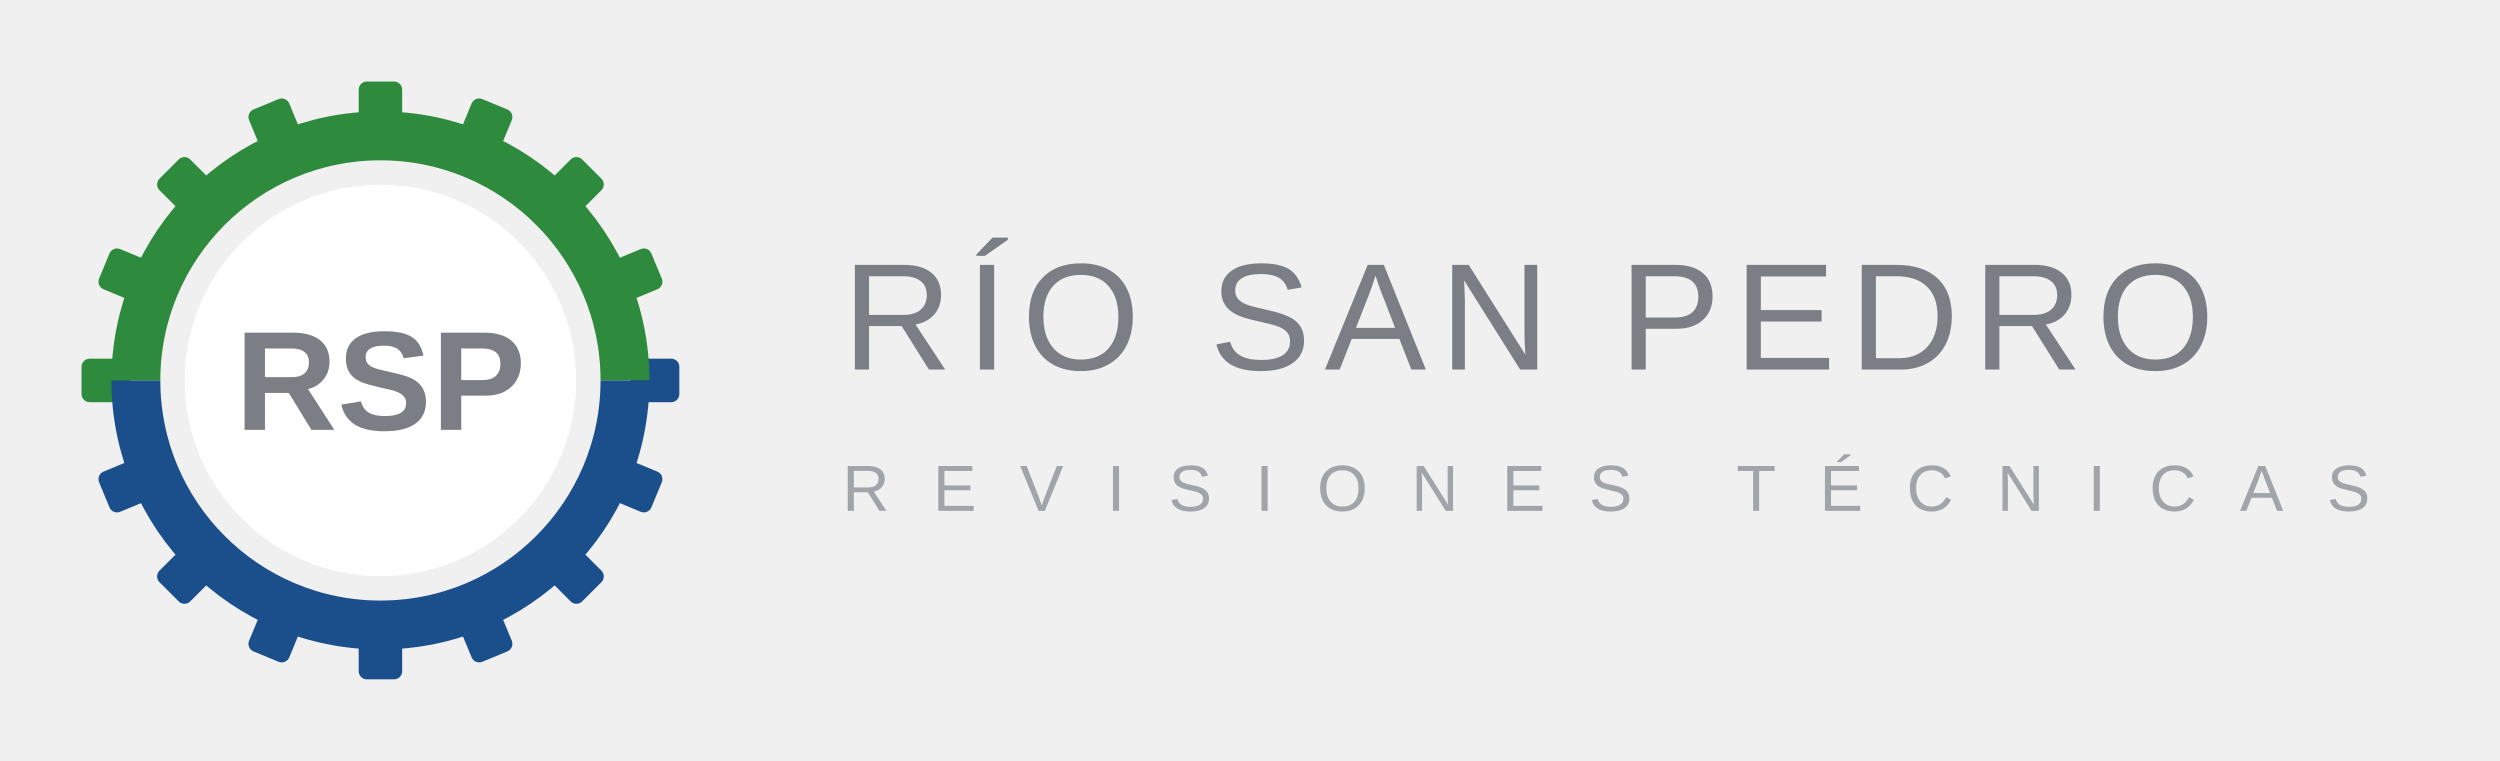
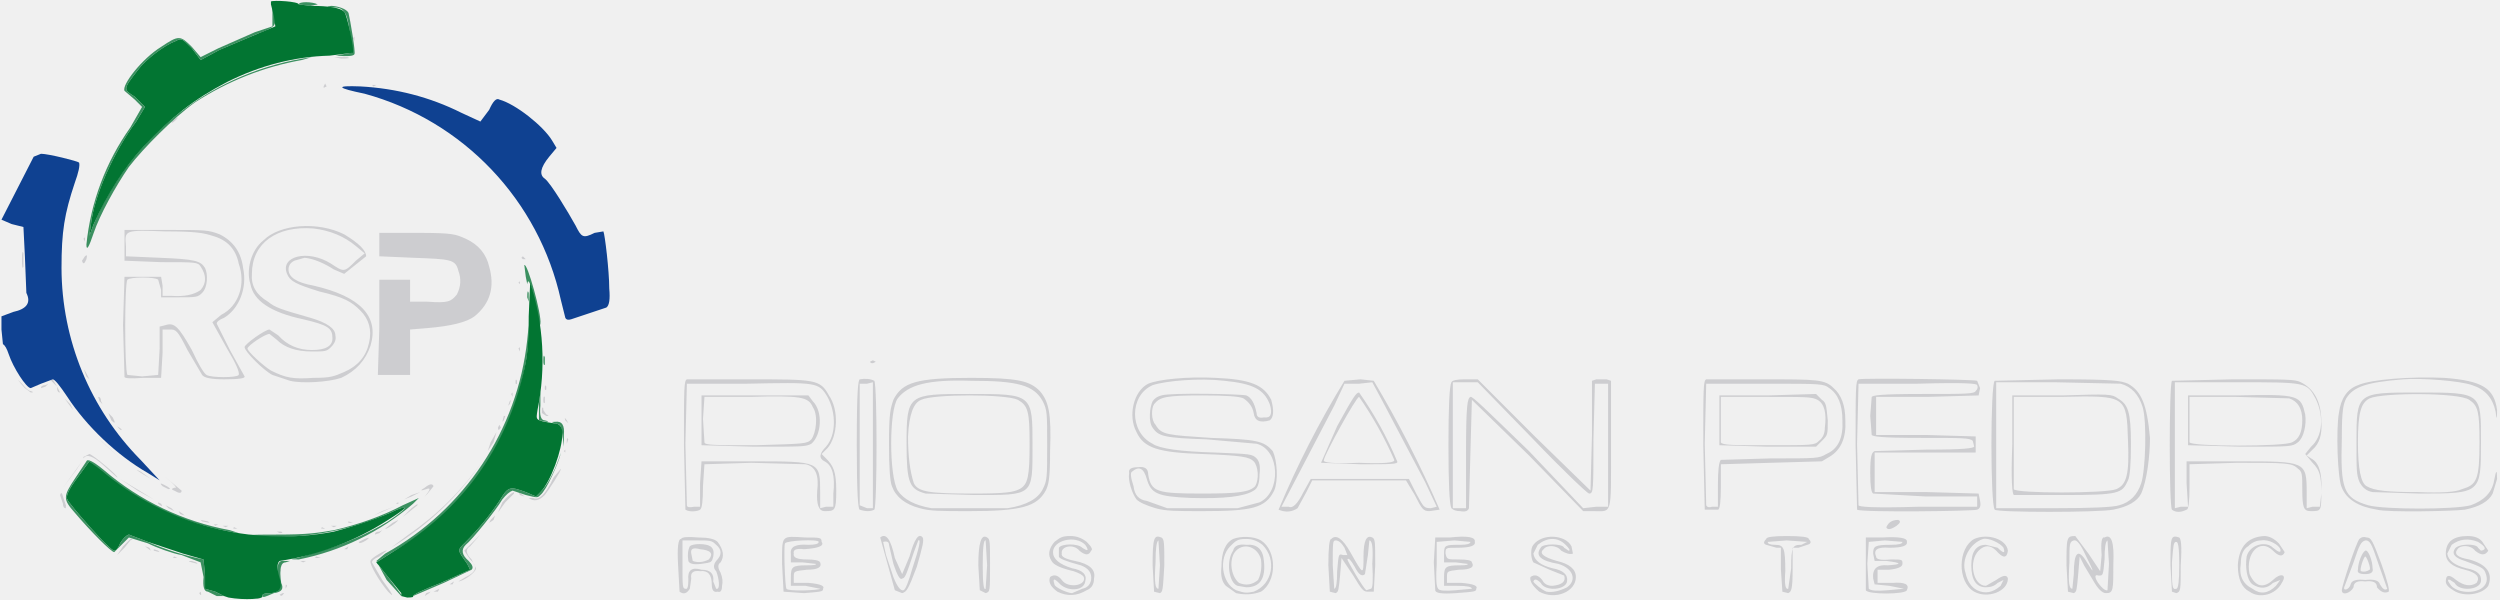
- <svg xmlns="http://www.w3.org/2000/svg" viewBox="0 0 460 140" width="460" height="140">
-   <g transform="translate(70 70)">
-     <g transform="rotate(-90)">
-       <rect x="-4.0" y="-55" width="8" height="9" rx="1.5" fill="#2E8B3D" />
-     </g>
-     <g transform="rotate(-67.5)">
-       <rect x="-4.0" y="-55" width="8" height="9" rx="1.5" fill="#2E8B3D" />
-     </g>
-     <g transform="rotate(-45)">
-       <rect x="-4.0" y="-55" width="8" height="9" rx="1.5" fill="#2E8B3D" />
-     </g>
-     <g transform="rotate(-22.5)">
-       <rect x="-4.0" y="-55" width="8" height="9" rx="1.5" fill="#2E8B3D" />
-     </g>
-     <g transform="rotate(0)">
-       <rect x="-4.0" y="-55" width="8" height="9" rx="1.5" fill="#2E8B3D" />
-     </g>
-     <g transform="rotate(22.5)">
-       <rect x="-4.0" y="-55" width="8" height="9" rx="1.5" fill="#2E8B3D" />
-     </g>
-     <g transform="rotate(45)">
-       <rect x="-4.0" y="-55" width="8" height="9" rx="1.5" fill="#2E8B3D" />
-     </g>
-     <g transform="rotate(67.5)">
-       <rect x="-4.0" y="-55" width="8" height="9" rx="1.5" fill="#2E8B3D" />
-     </g>
-     <g transform="rotate(90)">
-       <rect x="-4.0" y="-55" width="8" height="9" rx="1.5" fill="#1B4F8C" />
-     </g>
-     <g transform="rotate(112.5)">
-       <rect x="-4.0" y="-55" width="8" height="9" rx="1.5" fill="#1B4F8C" />
-     </g>
-     <g transform="rotate(135)">
-       <rect x="-4.0" y="-55" width="8" height="9" rx="1.5" fill="#1B4F8C" />
-     </g>
-     <g transform="rotate(157.5)">
-       <rect x="-4.0" y="-55" width="8" height="9" rx="1.5" fill="#1B4F8C" />
-     </g>
-     <g transform="rotate(180)">
-       <rect x="-4.0" y="-55" width="8" height="9" rx="1.5" fill="#1B4F8C" />
-     </g>
-     <g transform="rotate(202.5)">
-       <rect x="-4.0" y="-55" width="8" height="9" rx="1.5" fill="#1B4F8C" />
-     </g>
-     <g transform="rotate(225)">
-       <rect x="-4.0" y="-55" width="8" height="9" rx="1.5" fill="#1B4F8C" />
-     </g>
-     <g transform="rotate(247.5)">
-       <rect x="-4.0" y="-55" width="8" height="9" rx="1.5" fill="#1B4F8C" />
-     </g>
-     <path d="M -45 0 A 45 45 0 0 1 45 0" fill="none" stroke="#2E8B3D" stroke-width="9" />
-     <path d="M 45 0 A 45 45 0 0 1 -45 0" fill="none" stroke="#1B4F8C" stroke-width="9" />
-     <circle r="36" fill="#FFFFFF" />
-     <text text-anchor="middle" y="9.1" font-family="Arial, Helvetica, sans-serif" font-weight="700" font-size="26" fill="#7B7F85">RSP</text>
-   </g>
-   <g transform="translate(155 70)">
-     <text y="-2" font-family="Arial, Helvetica, sans-serif" font-weight="500" font-size="28" fill="#7B7F85" letter-spacing="2.5">RÍO SAN PEDRO</text>
-     <text y="24" font-family="Arial, Helvetica, sans-serif" font-weight="400" font-size="12" fill="#A1A4A9" letter-spacing="8">REVISIONES TÉCNICAS</text>
+ <svg xmlns="http://www.w3.org/2000/svg" width="1707" height="409" viewBox="0 0 1707 409">
+   <g style="display:inline">
+     <path d="m176 408 2 1h-1q-3 0-1-1m15-2 2-1h1q-2 3-3 1m100-1 3-1-1 1-3 2zm-154-1-1-2zq1 4-1 1m129-1c-6-7-13-19-12-21 0-2 11-8 11-7l-5 4q-5 2-5 4l7 12q11 15 4 8m457 0q-7-5-5-10 4-3 8 2c4 6 17 4 15-2q-1-2-7-4-13-3-15-7-4-6 2-13c4-3 5-4 11-4q6 0 11 4 5 5 3 6-2 5-8 0c-4-5-13-3-12 2q-1 3 9 5 15 3 13 12 0 6-5 8-10 6-20 1m17-2q5-1 6-6 1-7-7-10-15-4-15-6v-6c2-3 13-3 16 0q6 4 2-2c-7-7-22-3-22 5q0 7 13 11 11 2 9 9c-1 7-13 7-18 1q-5-5-3 1c0 2 9 6 12 6zm105 3-7-5q-4-4-3-13 0-15 8-19c5-2 14-2 19 1 11 7 11 28 0 35q-8 3-17 1m12-1c13-5 16-22 6-32q-5-4-11-4c-6 0-7 1-11 5-8 8-6 25 4 30 6 2 7 2 12 1m-11-4c-6-2-8-17-3-24q1-5 9-4 11-1 12 11 2 18-12 18zm14-4q3-6 2-14c-2-8-11-12-17-6-5 5-4 17 2 22q7 3 13-2m192 8q-7-6-6-10 4-3 8 2 2 4 7 4 10-1 8-7l-10-4-11-5c-2-3-2-10 0-12 6-8 22-7 26 1l1 5q-3 1-8-2c-3-4-10-4-12-1q-5 4 9 8 13 3 13 11c0 10-14 16-25 10m19-3c7-5 4-13-6-16q-18-3-12-11c1-3 15-3 16 0l3 2q2 0-2-4t-9-4-10 4l-3 6q1 7 13 10 11 2 10 9c-1 6-15 7-18 1q-4-4-5-1c0 1 6 6 9 7q6 1 14-3m278 3c-12-7-11-30 0-36 9-4 22 0 23 8q-1 8-8 0-6-6-12 0c-7 7-4 24 5 24l7-4q7-5 8-1c0 9-14 14-23 9m18-4 2-4-4 2q-3 3-8 3-10 0-10-15 0-14 10-14l8 2q6 6 4 0c-2-3-10-7-14-6-9 3-15 14-12 23q2 9 8 12 8 4 16-3m170 4q-8-4-8-18 1-19 18-20 5 0 10 5l4 6q-2 5-8-1c-9-9-19 2-16 16q6 13 16 4c5-5 10-4 6 2-4 8-15 11-22 6m18-4 3-4-5 2q-6 6-14 1c-4-3-5-12-4-19 2-8 13-11 18-6q6 5 5 1c-1-3-8-7-13-6q-5 0-9 4-5 3-5 12-2 12 8 17 8 6 16-2m121 3q-5-3-5-6 0-7 7-1 8 6 14 2 4-6-8-9-13-3-13-11 0-12 15-12 7 0 10 4l4 6q-3 5-9 0c-3-4-10-4-12-1q-4 5 8 7 18 5 13 18c-4 6-17 8-24 3m19-1q6-4 3-11c-1-3-3-4-14-8q-10-3-7-8c2-4 15-4 16-1l2 2q6-1-2-6-10-4-18 2l-3 6q1 7 13 10 11 2 10 9c-1 6-15 7-18 1l-3-2q-3-1 0 3c3 5 14 7 21 3m-1398 2 4-2-1 2zm168 0-1-18q-1-18 2-18 1-2 12-1 10 0 13 3 6 8 2 14-3 2 0 7 2 5 1 9 0 5-3 4-4 1-4-5 0-10-8-9-7-1-6 5l-1 7q-3 5-7 2m6-8q-1-10 9-7 9 0 8 8l2 5c3 1 2-7 0-12q-3-3 0-7 6-6 0-11c-3-3-4-3-13-3h-10v17c0 14 0 16 2 16q2 1 2-6m0-13q-1-6 1-10c2-2 11-2 14 0q3 2 2 7c-1 4-1 4-8 5q-8 1-9-2m14-1q5-6-6-7-7-2-6 3l1 5q5 2 11-1m51 22-1-19c0-20-1-19 16-18 10 0 11 0 11 3q3 4-12 5-8-1-7 3-1 4 9 4 8 0 9 2 2 5-9 5c-9 1-9 1-9 5v4h10q12 1 10 4c0 2-1 2-13 3zm25-2-10-2h-10v-6c0-7 1-8 11-8q7 0 6-1l-9-1h-8v-6q-1-7 12-6 7 0 7-2c0-2-22-1-23 1s0 30 1 31c1 2 23 1 23 0m51 1-10-36q6-5 10 14l5 11 5-12q5-18 9-13c1 2 0 6-4 20-6 16-7 17-10 18zm12-15q7-21 4-19l-3 8c-5 15-6 18-8 18q-2 2-6-10l-3-13q0-3-4-2l2 9 5 15q4 10 7 9 2-1 6-15m46 15-1-17q0-23 6-19c2 1 2 3 2 19 0 18 0 18-3 19zm5-17-1-17q-2-1-2 17t2 16zm114 18-1-18c0-19 1-21 6-19 2 1 2 4 2 19-1 17-1 18-3 19zm4-18-1-17q-2 1-2 15c-1 15 0 18 2 18zm116 18-1-18q0-18 2-18 5-5 13 9c9 16 9 16 9 3q0-16 6-13c2 1 2 3 2 19l-1 18h-4c-3 0-4-1-10-11l-8-12-1 12c-1 10-1 11-3 12zm29-19q1-16-2-16l-1 10-2 13q-3 3-7-5-4-7-5-5c0 1 11 20 13 21l3-1q2 0 1-17m-24 5c1-12 1-12 4-11h3l-2-5q-3-5-6-5c-2 0-2 1-2 17l1 16q2 0 2-12m67 13-1-19 1-17h10q18-2 17 3 1 4-12 4c-8 0-8 0-8 4 1 4 1 4 9 4q9 0 9 2 3 5-9 5c-8 1-8 1-8 5v4h10q12 1 10 4c0 2-1 2-14 3q-14 1-14-2m25-1q0-2-10-2h-9v-6c0-7 1-8 11-8q6 0 5-1l-8-1h-8v-6c0-6 1-6 11-6q7 0 7-2l-11-1-12 1v15q-1 15 1 17 1 2 12 1zm212 2-1-15v-15h-3l-7-2q-3-1 0-4 0-2 14-2 15 0 15 2 3 3-1 4l-6 2h-4v15c0 14-1 15-3 16zm6-16c0-15 1-16 7-16l4-2-14-1-13 1q0 2 5 2c6 0 7 2 7 18q-1 13 2 12zm51 15v-36h11q18-1 17 3 1 4-12 4-12-1-9 6 0 3 10 2c8 0 8 0 8 3q0 3-9 4h-8v9h10q13-1 10 5c-1 3-27 3-28 0m26-1-10-2-10-1-1-4q-1-10 10-9 15-1-1-3h-8l-1-5c0-5 1-6 12-6q8 0 8-2l-12-1-11 1-1 15 1 17q2 2 13 1zm112 2-1-18c0-19 0-20 6-20l9 12 8 12 1-11q-1-13 2-12 7-4 6 18c0 18 0 20-5 20q-4 0-9-9l-6-10-3-6-1 12c-1 11-1 12-3 13zm28-19-1-16q-2 1-2 13c-1 11-1 11-4 11q-3-1-2 2c1 3 6 9 8 8zm-24 7q0-23 9-8 8 13-1-5-5-11-8-10c-3 1-3 2-3 15-1 15 0 18 2 18zm67 12-1-18c0-19 0-21 6-19 1 1 2 4 1 19 0 17 0 18-3 19zm5-18c0-14-1-16-2-16-2 0-2 2-3 14 0 16 0 19 3 18q2 0 2-16m111 17c0-3 10-33 12-35q2-2 5-1c3 0 4 2 10 18q6 17 5 19-4 2-8-3 0-5-8-4-8-1-8 4c-2 4-8 6-8 2m6-4q1-4 10-3 9-1 10 3 3 5 5 3l-6-17c-5-15-6-16-9-16-3 1-4 3-8 15l-6 16c-2 4 3 3 4-1m5-10c0-5 3-12 5-13s5 7 5 12q1 4-5 4t-5-3m8 0c1-1-2-9-3-9s-4 9-3 10q3 1 6-1M195 401q0-3 1-1l-1 2zm112-2 3-2-1 2zm11-5q11-5 3-12l-4-6 9-9 2-2-7 8q-5 3 1 9l3 6c0 3-9 9-12 9zm-126-5 3-3q2-1 0 0zq-1 3-1 0m-60-5q-4-1 0-1l3 1 1 1zm74-1h4l-2 1zm-86-3 2 1h-1q-3 0-1-1m97 0 3 1h-2q-3 0-1-1m-43-2 2-2zq-3 0 0-1M60 364l-13-15zm20 15 4-6 5-5q3 0 0 1l-4 5zq-1 1 0 0m25-3v-1l3 1 1 1zm130-1 3-2-1 2zm-136-2 3 1 1 2zm168 1 12-9a198 198 0 0 0 51-51 200 200 0 0 1-63 60m-22-4 4-2q5-2 1 1-5 3-5 1m11-5q0-2 3-2l2-1-2 2zm-67-2h3q2 1-1 1zm-21-1h5zm41 0h5zm-49-2 2 1h-1q-3 0-1-1m60 0 2 1h-1q-3 0-1-1m43 1 5-4 4-2c-1 2-9 7-9 6m1025-1q2-5 8-5 3 1-1 4-6 4-7 1m-1136-1h4l-2 1zm74 0h4l-2 1zm-80-1h3l-2 1zm87 0h3zm-95-2-1-1 5 1 1 1zm100 0 3 1h-2q-2 0-1-1m97-1 3-3-1 3-3 2zm-60-2 6-6q5-4 4-2zm-152-2-1-2 3 2 1 1zm138-2 8-3-14 6zm82-6q5-6 8-7v1l-6 6-5 7zm-228 4-2-2 4 2 2 2zm353 1-1-44c0-39 0-44 2-45h42c46 0 49 0 55 11 7 10 6 28-1 36l-4 4 3 3c5 5 7 9 7 22 0 14-1 14-8 14q-6 0-5-14 2-16-8-18l-37-1-32 1-1 15q0 15-2 16c-1 1-7 2-10 0m10-18 1-15h35c46 0 46 0 46 21v11l4-1h5v-9q2-18-6-22-6-3 1-10c7-8 7-23 1-34-6-10-7-10-55-9h-41l-1 41 1 42q0 2 5 1h4zm1-26v-34h73l3 4c7 7 6 23-1 29-4 2-5 2-39 2zm75-4c3-4 5-16 1-22-3-7-8-8-43-7h-31l-1 15 1 16c0 2 7 2 35 2 34-1 35-1 38-4m33 48c-1 0-2-10-2-44 0-39 1-44 2-45q6-1 10 1c2 3 2 85 0 88q-4 2-10 0m9-44v-43l-4 1h-5v83l5 2h4zm32 43q-15-4-19-15-2-5-2-29c0-21 1-24 3-30 6-12 16-15 53-15 32 0 40 2 47 9 6 7 8 15 7 41 0 19-1 23-3 27-6 11-17 14-52 14-20 0-27 0-34-2m60 0q19-3 24-13c3-6 3-8 3-30s0-24-3-30c-6-11-17-14-49-14-30-1-43 3-50 12-6 8-6 53 0 63q6 9 23 12zm-56-10c-11-3-13-7-13-34 0-34 1-34 43-34 43 0 43 0 43 35s1 34-40 34zm64-3c6-3 7-9 7-31s-1-26-8-30c-8-4-58-4-66 0q-8 3-9 25 0 20 4 32c3 6 11 7 41 7 22 0 27-1 31-3m93 13q-10-3-13-6c-3-4-6-13-5-18q-1-4 6-4 7-1 7 5c2 12 6 13 37 13 25 0 32-1 36-5 3-5 2-14-1-17s-8-4-35-5c-30-1-40-4-45-15-6-11-2-28 8-33 7-3 27-5 46-4 24 1 33 5 38 15q3 11-1 14-10 3-11-5-1-6-7-10-4-2-28-2c-25 0-29 1-33 6-2 3-2 11 1 14 4 7 8 7 38 9 31 1 36 2 42 9 3 6 4 20 1 27-6 12-15 14-49 14-18 0-25 0-32-2m56 0 15-4c15-7 14-36-2-40l-34-3c-29-1-33-2-37-8-3-4-2-14 0-18q2-3 6-4c6-2 54-1 58 0q5 2 7 12 0 4 5 3 7 1 4-9c-4-10-11-14-31-16-17-2-40 0-49 3-16 7-16 32 0 40q7 5 43 6c24 1 25 1 28 4q3 3 2 11 0 9-4 11-9 6-43 5c-23-1-27-3-30-13q-3-11-10-5-2 1 1 10 1 9 9 10l14 5zm28 1a646 646 0 0 1 45-88l11-1 9 1a765 765 0 0 1 45 88l-7 1c-4 0-5-1-10-11l-6-10h-64l-4 8-6 11q-6 4-13 1m17-12 5-9h67l5 10c5 9 5 10 10 10l4-1-8-17-29-55-7-13-9 1h-10l-7 15-36 69h5q4 2 10-10m12-20 11-25c11-20 13-23 15-23a247 247 0 0 1 26 47c1 2-4 2-25 2zm50-2a256 256 0 0 0-24-43c-2 0-24 40-24 43q-2 3 24 2 25 1 24-2m39 33q-2-4-2-43t2-43q1-2 9-2h9l38 38 39 38 1-38v-37l3-1h7l3 1v44c0 49 1 45-12 45h-7l-37-38-39-38-1 36-1 38q-1 3-6 2-4 0-6-2m10-38c0-33 1-37 3-38 1-1 11 9 40 37l37 39 9-1h8v-84h-9l-1 38c0 35 0 37-3 37-1 0-17-15-39-38l-37-38h-17v86h9zm163 39-1-44c0-39 0-44 2-45h38c38 0 43 0 49 6q8 7 8 22 1 18-11 25l-5 3-35 1-34 1v15q0 16-2 16zm9-17q0-15 2-17l34-1c32 0 33 0 38-3q12-5 11-23 0-16-9-22c-4-3-5-3-44-3h-40l-1 41 1 42q1 2 4 1h4zm1-27v-34h33l33-1 4 4c3 2 3 4 4 14 0 10 0 10-4 14l-4 4h-33zm68-3q4-3 4-9 2-15-5-19c-4-2-7-2-35-2h-31v31c1 2 8 2 32 2 31 0 32 0 35-3m26 47-1-44c0-39 0-44 2-45 3-1 79 0 81 1l2 5-1 5-35 1h-35v26h34l34 1v11h-69v27h36l35 1 1 5q1 5-2 6c-1 1-79 2-82 0m82-5v-4h-35l-36-2q-2-1-2-14c0-12 1-14 3-15l35-1c27 0 32-1 33-2l-1-4c-2-2-7-2-35-2-29 0-33-1-34-2l-1-13 1-13c1-1 5-2 35-2 29 0 35 0 36-2q2-2 1-4c0-1-6-2-41-1h-40l-1 41 1 42c0 1 9 2 41 1h40zm12 5c-3-3-3-86 0-88l44-1c38 0 42 1 47 3 9 5 13 14 15 37 0 12-2 29-6 38q-4 8-19 11c-11 2-79 2-81 0m85-3q11-3 15-15c3-9 4-42 1-52q-4-13-15-16l-45-1h-40v86h39q39 0 45-2m-72-7c-1-1-2-9-1-35v-33h34c32-1 34-1 38 2 7 4 9 9 9 31q0 21-2 25c-4 9-6 10-44 10zm70-4c7-3 9-10 8-33-1-31-1-31-46-30h-32v63c1 3 63 3 70 0m38 14c-2-3-2-85 0-88l42-1c37 0 42 0 46 2q14 7 14 27 1 13-6 19l-4 4 3 2q8 4 7 22c0 14 0 14-7 14-5 0-6-2-6-15 0-10 0-12-3-14-4-4-8-4-42-4l-32 1v15q0 16-2 16-6 3-10 0m10-18v-15h36c45 0 46 0 46 21v11l4-1h5l1-9c0-12-1-16-6-21l-5-6 4-5c8-7 9-21 3-33-6-11-6-11-54-11h-42v86l4-1h5zm1-26v-34h34c42-1 43 0 46 13 1 7-1 16-5 19s-4 3-39 3zm71-2q7-3 7-15t-9-15l-36-1h-32v31c1 3 65 3 70 0m58 46q-19-3-24-15c-3-6-4-40-2-51q2-15 13-19c9-4 36-6 59-5 26 2 34 7 36 22q0 10-1 1-3-14-16-18c-8-3-35-5-47-4-25 2-34 5-39 13-2 4-3 8-3 27-1 35 1 41 18 46 11 3 59 3 70 0q14-5 16-17 2-11 2-1l-3 10q-4 8-19 11c-7 1-53 2-60 0M43 344l-2-6q1-3 2 1l2 6v2q-2 0-2-3m65 0v-1l2 1q2 3-2 0m164 0 2-1zq-3 0 0-1m-178-8-12-8 23 14zm182 6 5-3 6-2-6 3zm14-2q6-7 1-5-6 2-1-1 5-4 6-1l-4 5zm71 1h3q6 3 14-14l5-6c0 2-8 14-11 18q-6 6-11 2m-6-2-1-2 3 2 1 1zm1265-2q-6-1-9-7c-2-5-2-8-2-27 0-34 0-34 42-34 44 0 43 0 43 34 0 35 0 35-42 35zm61-2c10-3 12-6 12-32 0-21-1-25-7-29-7-5-59-5-68-1-6 3-8 10-8 30q0 27 6 30c5 3 14 4 35 4q24 1 30-2m-1562 1q-3-1 0-2 4 1-7-8l12 10q0 3-5 0m-76-2 13-18-4 6zm68-1q-3-3 1-1 6 3 3 3zm-13-8q-8-5-2-2l7 5zm-27-6q-11-10-14-5v-1l4-2c2 0 21 16 19 16zm16-1-4-4zl4 4zm-17-15-3-3 16 15zm315 6 1-1v2zm-50-6 4-7-2 7-4 6zm52-1q0-3 1-1l-1 3zm-302-4-3-3zl3 3zm-5-6q-3-3 0 0l3 2q0 2-3-2m260 1 1-2 1 2q-2 3-2 0m46-5q-1-3 1 0l1 2zm-333-2-3-4zl3 4zm23 2-2-5 3 3q3 6-1 2m267 1 1-4h1l-1 3zm35-3h4zm-8-3v-3q1-2 1 1l2 3q3 1 0 1zm-323-6-3-4 4 4 2 4zm300 1 1-3 1-1-1 3zm-279-3-1-3q2 0 2 3l1 2zm303-1q0-3 1-2v4q-1 1-1-2m-22-4 1-1v3zm-284-2q-1-3 0 0l1 2zm-48-2q-8-9-2-3 4 5 6 5 3 1 0 1zm22-1-4-4q-2-1 1-1zl2 4q-2 0-2-3m333 0q0-3 1-1v2q-1 1-1-1m-344 0q0-2 3-2l2-1-2 2zm324-4q0-3 1-1v2q-1 1-1-1m-154-1-12-4c-6-3-19-16-19-19 0-2 14-12 17-12l6 4q9 10 23 10t14-8c0-7-3-9-20-13q-33-7-36-24c-3-9 0-23 9-30 11-11 37-13 55-4q15 9 15 15l-15 12-7-3q-11-7-20-8l-7 2q-4 2-4 6 0 8 17 11 48 11 39 41-5 15-20 22c-9 3-27 4-35 2m37-6q14-6 17-20 3-13-6-22c-6-6-11-9-28-13-16-5-20-7-22-12-5-12 14-17 30-7 9 6 9 6 17-2l6-5-6-5q-12-10-29-12c-25-2-42 10-42 31q-1 12 11 19c5 4 8 5 29 11q17 5 17 12 1 4-3 8c-3 3-4 3-13 3q-16 0-24-8l-5-4c-3 0-15 8-15 10s11 12 16 15c10 5 15 6 29 5 12 0 14-1 21-4m-176 3q-3-8 0-2l2 4zm26 0-1-35 1-33h25l1 6v7h6q13 1 20-4 6-7 0-16c-2-3-3-3-27-3l-25-1v-21h28c28 0 29 0 37 3q14 7 16 23c3 14-3 28-13 34q-5 2-5 4l9 18 10 18q1 2-14 2-13 0-15-3l-10-17c-7-14-8-14-12-14h-5v16l-1 17H98q-14 1-13-1m23-1 1-18v-15l4-1c6-2 9 1 18 17q7 15 10 17c3 2 21 2 22 0q1-3-8-18l-10-18 6-5c12-6 17-21 12-35q-3-15-18-19c-6-2-12-3-32-3-28-1-28-1-27 10v7l23 1c24 1 28 2 31 7 2 4 2 13-2 17-3 3-4 3-16 3h-12v-5l-2-7c-2-2-19-2-21 0s-2 62 0 65l10 1zm151-32v-33h21v15h12c14 1 16 0 20-5q4-8 1-16c-2-8-5-8-31-9l-23-1v-16h26c25 0 26 1 33 4q13 6 16 19 6 21-10 34-8 6-32 8l-12 1v31h-22zm110 22q0-5 1-2v5zm225 1 2-1 2 1q-3 2-4 0m-240-9 1-1v3zm0-45 1-1v2zM15 177q0-7 1-4v9q-1 3-1-5m41 1 2-3q2-2 1 2-2 5-3 1m300-2 1-1 2 2h-2zM57 163l1-1v3zm281-43-3-3zl3 4zM117 83l3-2q3-2 0 1t-3 1m104-24 1-2 1 2-2 1zm33-1h3l-2 1zm-26-19h9q4 1-4 1zm-95-5-3-4zl3 4zm108-8 1-1v3z" style="fill:#cdcdd0" />
+     <path d="m148 407-6-3q-4 0-3-10l-2-10-13-5c-6-1-17-5-23-8l-13-4-5 5-5 5c-2 0-16-14-27-27-8-9-8-11 0-23l8-12q1-3 12 6a183 183 0 0 0 86 41l6 2-6-1a189 189 0 0 1-96-48l-8 11q-9 12-7 15c1 3 29 35 32 35q2 0 4-5 3-5 6-6l13 5a190 190 0 0 0 38 12l1 11v9l7 2 6 3zm31 0q0-2 5-2 10 0 6-11-2-12 4-11h4l-3 1q-5 0-3 14 3 6-5 7c-7 3-7 3-8 2m85-11-7-13 6-5a190 190 0 0 0 97-146l1-10v10a184 184 0 0 1-93 145l-11 7 8 10 9 12v1zm18 11q1-2 19-9l20-9-2-4c-7-10-7-9-1-15q13-13 23-28c6-10 7-10 18-6l7 3 3-3q7-7 13-24l1-3c-1 6-10 26-14 29-2 2-2 2-10 0l-9-3q-3 1-7 6c-4 7-21 28-25 31q-5 5 2 11 4 4 2 6l-19 9zm-79-26 16-5c15-4 33-12 46-20q19-13 6-8a194 194 0 0 1-100 18q-10-1 18-1c21 0 27-1 39-3q26-6 47-17l11-5-4 4a171 171 0 0 1-78 38q-9 0-1-1m181-84c-1-7-1-7-5-8q-4-1 0-1 7-1 6 9v8zm-16-10v-11l1-9v10q-1 10 3 10 4 1 1 1zm2-26v-3 6zm1-15q0-5 1-2v5q-1 1-1-3m-1-13v-4 8zm-2-12-3-15q-4-19-5-12l-1-5-1-8c2-2 12 34 11 40l-1 4zm-8-18q0-6 1-3v6zM59 167a167 167 0 0 1 30-80l8-14-5-5-7-6c-2-4 12-22 25-30 12-8 13-8 21 0l6 7 12-6 25-11 12-4v-8q0-11 1-3c2 11 2 11-11 16l-26 11-13 7-6-8c-7-7-7-7-11-5-8 3-21 13-26 20-10 13-10 13-2 18l7 7-6 10c-15 20-29 51-31 71l-1 7 3-8A190 190 0 0 1 213 39l-7 2q-39 7-73 29c-14 10-35 31-45 44-9 13-20 33-24 45q-5 15-5 8M229 38l11-2-1-13c-2-15-4-18-12-18q-6 0-1-1c4 0 11 2 12 5 1 4 5 27 4 28q-1 2-12 1h-12zM204 3c0-2 9-2 13 0l-5 1z" style="fill:#3b9060" />
+     <path d="M101 323c-21-12-42-32-55-52q-8-12-10-12l-8 3-7 3c-3 0-12-14-15-23q-2-6-4-7l-1-10v-9l8-3q14-3 9-13l-1-25-1-20-8-2-7-3 22-43 5-2c5 0 25 5 26 6q1 3-3 14c-7 21-9 33-9 58a187 187 0 0 0 54 131l13 14zm285-106-3-12A188 188 0 0 0 249 64q-29-6-3-5 37 2 69 18l13 6 6-8q4-9 7-7c11 3 30 18 36 28l3 5-5 6q-9 11-3 15c4 3 16 23 21 32 4 8 5 9 13 5l6-1c1 2 4 27 4 39q1 11-2 13l-24 8q-3 1-4-1" style="fill:#0f4191" />
+     <path d="m156 408-3-1-6-3-7-2v-9l-1-11-14-4-24-8-13-5q-3 1-6 6-2 5-4 5c-3 0-31-32-32-35q-2-3 7-15l8-11 8 6a191 191 0 0 0 159 42c15-4 33-10 43-15q13-5-6 7a188 188 0 0 1-74 28q-3 2 0 12t-7 10q-5 0-5 2c2 2-12 3-23 1m118-1v-2l-9-11-8-10 11-7q72-44 90-125c2-9 3-17 3-36l1-23a170 170 0 0 1 5 87c-1 7-2 7 11 9q6 0 6 7c0 11-8 33-15 40l-3 3-7-3c-11-4-12-4-18 6q-10 15-23 28c-6 6-6 5 1 15l2 4-20 9q-18 7-19 9 1 1-4 1zM62 154c2-20 16-51 31-71l6-10-7-7c-8-5-8-5 2-18 5-7 18-17 26-20 4-2 4-2 11 5l6 8 13-7 26-11 12-5-1-7-2-8V1c2-1 19 0 19 2l8 1q19 0 23 4c2 2 7 26 6 28l-16 2q-36 1-70 18c-23 12-38 24-57 44q-20 22-34 53l-3 8z" style="fill:#027532" />
  </g>
</svg>
